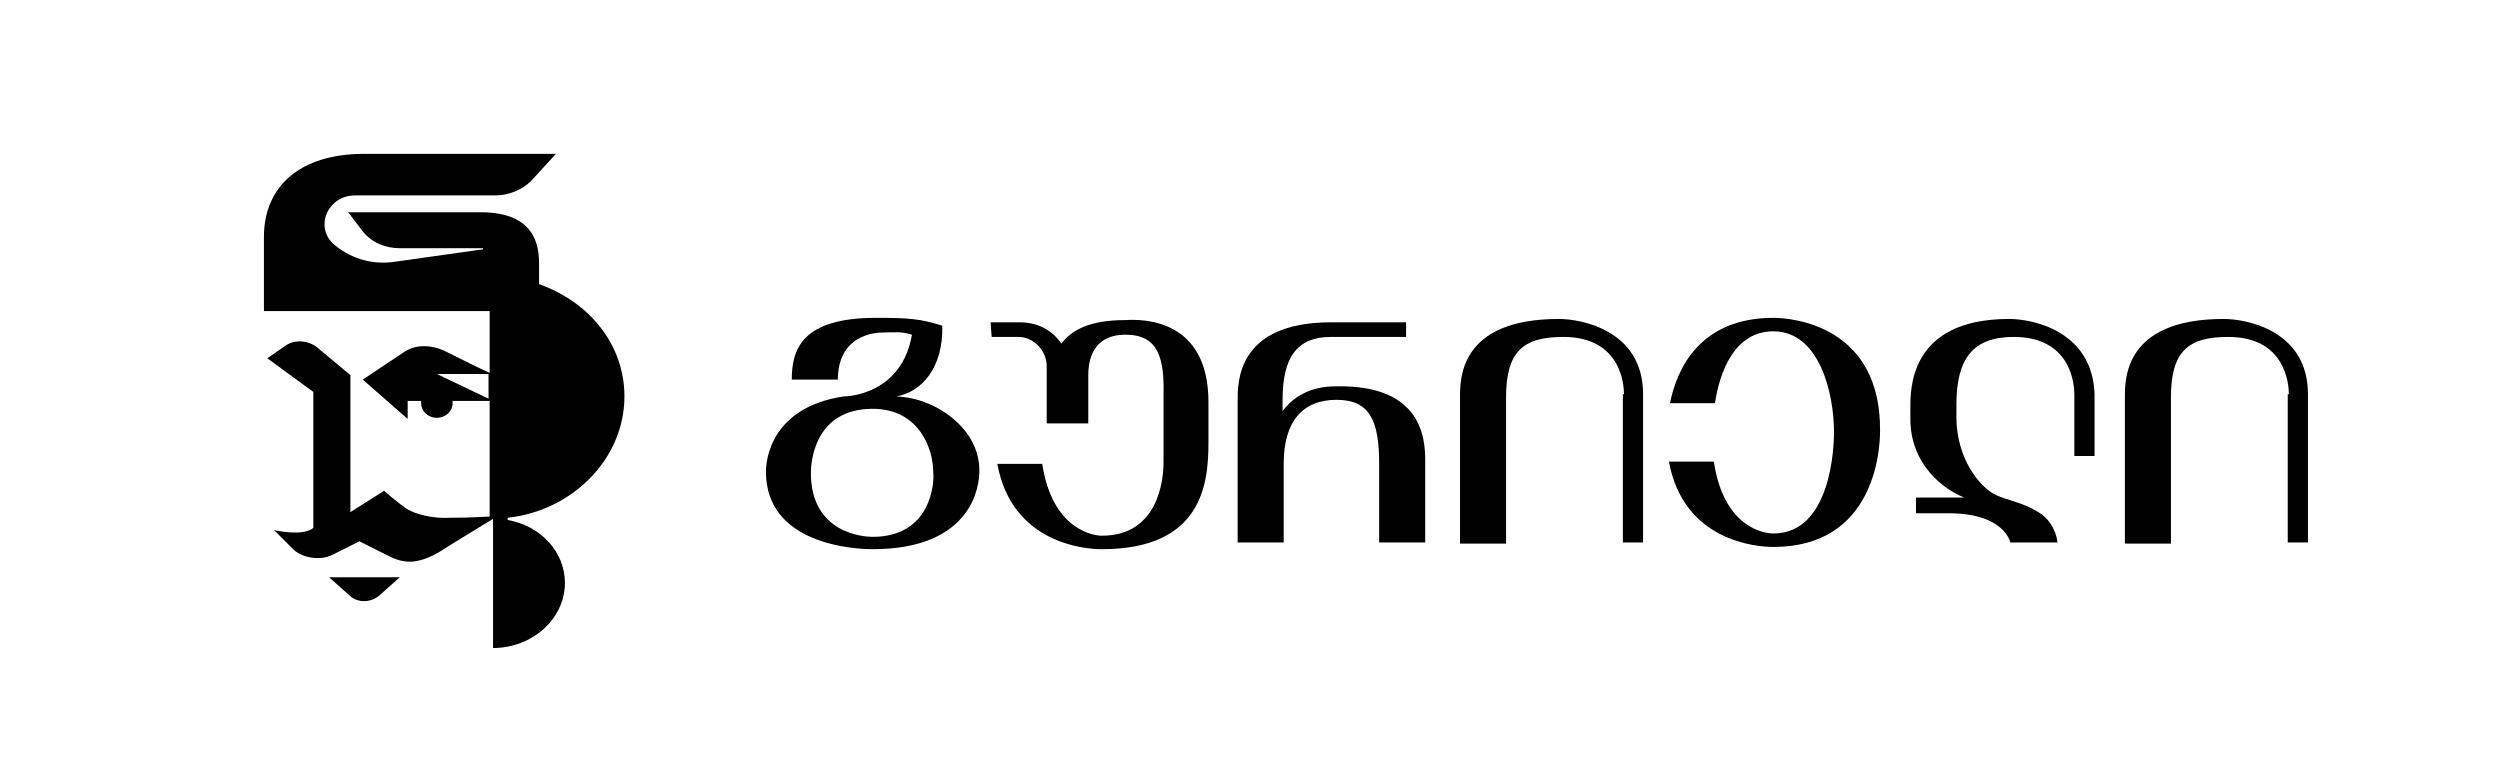
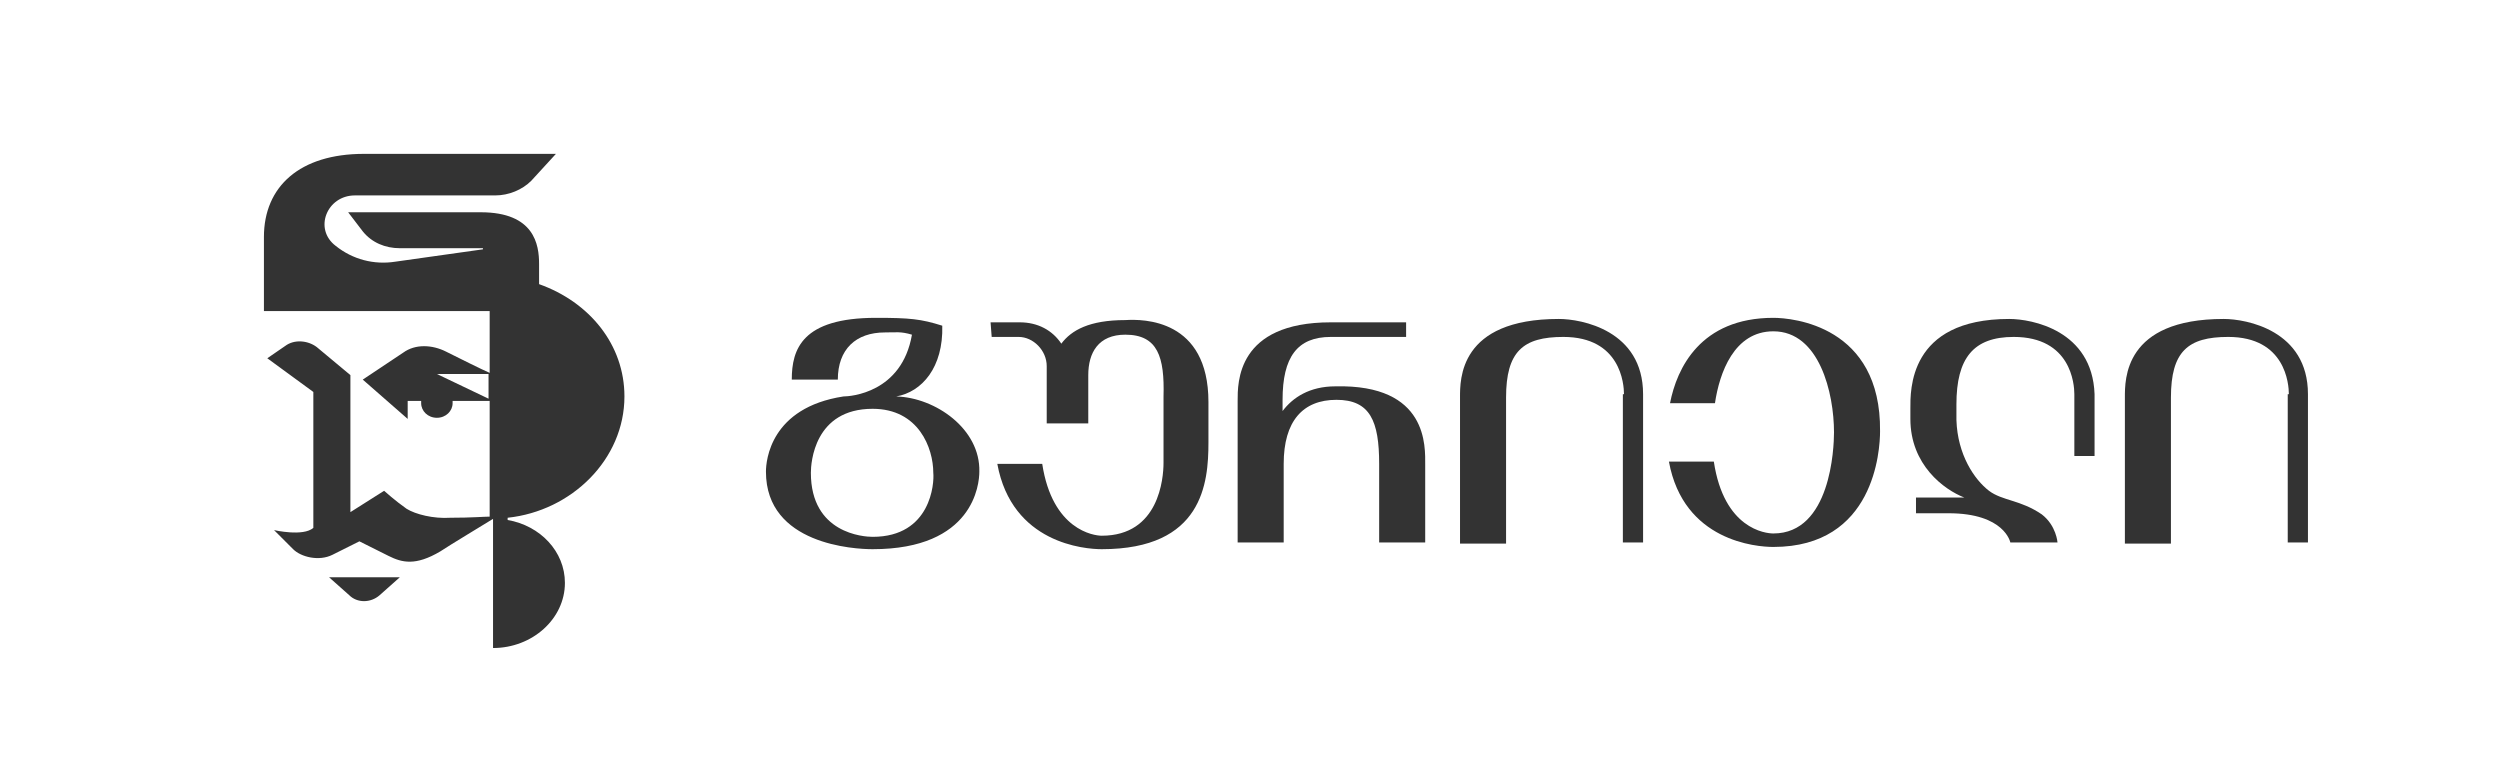
<svg xmlns="http://www.w3.org/2000/svg" version="1.1" x="0px" y="0px" viewBox="0 0 222.6 68.9" style="enable-background:new 0 0 222.6 68.9;" xml:space="preserve">
+   <style type="text/css">
+ 	.st0{fill:#333333;}
+ </style>
  <g id="Layer_1">
</g>
  <g id="Layer_2">
    <g>
      <g>
-         <path d="M203.8,35.1c0-0.9-0.3-5.1-5.4-5.1c-3.6,0-5.1,1.3-5.1,5.4v13h-4.1v-13c0-1.6-0.1-7,8.8-7c2,0,7.5,1,7.5,6.7v13.2h-1.8     V35.1z" />
-         <path d="M157.9,28.3c-6.5,0-8.6,4.5-9.2,7.6h4c0.4-2.7,1.7-6.4,5.2-6.4c4.1,0,5.4,5.5,5.4,9c0,1.4-0.3,9-5.4,9     c-0.7,0-4.4-0.4-5.3-6.4h-4c1.3,7.1,7.8,7.6,9.3,7.6c9,0,9.5-8.6,9.5-10.3C167.5,29,159.6,28.3,157.9,28.3z" />
-         <path d="M178.9,28.4c-9,0-8.8,6.4-8.8,8v0.9c0,4.1,3,6.3,4.8,7c-1.8,0-4.3,0-4.3,0v1.4c0,0,0.2,0,2.9,0c5,0,5.5,2.6,5.5,2.6h4.2     c0,0-0.1-1.5-1.4-2.5c-1.9-1.3-3.5-1.2-4.7-2.1c-1.3-1-2.8-3.2-2.9-6.3V36c0-4.1,1.5-6,5.1-6c5.1,0,5.4,4.2,5.4,5.1v5.5h1.8v-5.5     C186.3,29.4,180.9,28.4,178.9,28.4z" />
+         <path class="st0" d="M203.8,35.1c0-0.9-0.3-5.1-5.4-5.1c-3.6,0-5.1,1.3-5.1,5.4v13h-4.1v-13c0-1.6-0.1-7,8.8-7c2,0,7.5,1,7.5,6.7     v13.2h-1.8V35.1z" />
+         <path class="st0" d="M157.9,28.3c-6.5,0-8.6,4.5-9.2,7.6h4c0.4-2.7,1.7-6.4,5.2-6.4c4.1,0,5.4,5.5,5.4,9c0,1.4-0.3,9-5.4,9     c-0.7,0-4.4-0.4-5.3-6.4h-4c1.3,7.1,7.8,7.6,9.3,7.6c9,0,9.5-8.6,9.5-10.3C167.5,29,159.6,28.3,157.9,28.3z" />
+         <path class="st0" d="M178.9,28.4c-9,0-8.8,6.4-8.8,8v0.9c0,4.1,3,6.3,4.8,7c-1.8,0-4.3,0-4.3,0v1.4c0,0,0.2,0,2.9,0     c5,0,5.5,2.6,5.5,2.6h4.2c0,0-0.1-1.5-1.4-2.5c-1.9-1.3-3.5-1.2-4.7-2.1c-1.3-1-2.8-3.2-2.9-6.3V36c0-4.1,1.5-6,5.1-6     c5.1,0,5.4,4.2,5.4,5.1v5.5h1.8v-5.5C186.3,29.4,180.9,28.4,178.9,28.4z" />
        <g>
-           <path d="M126.9,41.4v6.9h-4.1v-7c0-3.8-0.8-5.7-3.8-5.7c-3,0-4.7,1.9-4.7,5.7v7h-4.1v-6.9c0,0,0,0,0,0v-5.7c0-1.6-0.1-7,8.3-7      h6.7V30h-6.7c-3,0-4.3,1.8-4.3,5.6v1c0.9-1.2,2.4-2.2,4.7-2.2C127.2,34.2,126.9,39.8,126.9,41.4z" />
+           <path class="st0" d="M126.9,41.4v6.9h-4.1v-7c0-3.8-0.8-5.7-3.8-5.7c-3,0-4.7,1.9-4.7,5.7v7h-4.1v-6.9c0,0,0,0,0,0v-5.7      c0-1.6-0.1-7,8.3-7h6.7V30h-6.7c-3,0-4.3,1.8-4.3,5.6v1c0.9-1.2,2.4-2.2,4.7-2.2C127.2,34.2,126.9,39.8,126.9,41.4z" />
        </g>
        <g>
-           <path d="M79.8,35.3c2.3-0.4,4.2-2.6,4.1-6.3C82,28.4,81,28.3,78,28.3c-6.6,0-7.5,2.8-7.5,5.5h4.1c0-2.7,1.6-4.2,4.2-4.2      c1,0,1.4-0.1,2.4,0.2c-0.9,5.2-5.5,5.5-6.1,5.5c-6.5,1-6.9,5.7-6.9,6.7c0,6.5,7.9,6.9,9.5,6.9c9,0,9.5-5.8,9.5-6.9      C87.3,38.2,83.3,35.4,79.8,35.3z M77.7,47.8c-0.8,0-5.5-0.3-5.5-5.7c0-0.9,0.3-5.7,5.5-5.7c4.1,0,5.4,3.5,5.4,5.7      C83.2,43,82.9,47.8,77.7,47.8z" />
+           <path class="st0" d="M79.8,35.3c2.3-0.4,4.2-2.6,4.1-6.3C82,28.4,81,28.3,78,28.3c-6.6,0-7.5,2.8-7.5,5.5h4.1      c0-2.7,1.6-4.2,4.2-4.2c1,0,1.4-0.1,2.4,0.2c-0.9,5.2-5.5,5.5-6.1,5.5c-6.5,1-6.9,5.7-6.9,6.7c0,6.5,7.9,6.9,9.5,6.9      c9,0,9.5-5.8,9.5-6.9C87.3,38.2,83.3,35.4,79.8,35.3z M77.7,47.8c-0.8,0-5.5-0.3-5.5-5.7c0-0.9,0.3-5.7,5.5-5.7      c4.1,0,5.4,3.5,5.4,5.7C83.2,43,82.9,47.8,77.7,47.8z" />
        </g>
        <g>
-           <path d="M107.6,35.8v3.6c0,3.6-0.5,9.5-9.5,9.5c-1.5,0-8-0.5-9.3-7.6h4c0.9,5.9,4.6,6.4,5.3,6.4c5.1,0,5.5-5.1,5.5-6.5      c0-0.4,0-5.5,0-5.9c0.1-3.5-0.5-5.5-3.4-5.5c-2.4,0-3.3,1.6-3.3,3.6c0,2.3,0,4.3,0,4.3h-3.7c0,0,0-5.1,0-5.1      c0-1.4-1.2-2.6-2.5-2.6c-1.2,0-2.4,0-2.4,0l-0.1-1.3c0,0,1.7,0,2.6,0c1.6,0,2.9,0.7,3.7,1.9c0.9-1.2,2.5-2.1,5.7-2.1      C101.8,28.4,107.6,28.4,107.6,35.8z" />
+           <path class="st0" d="M107.6,35.8v3.6c0,3.6-0.5,9.5-9.5,9.5c-1.5,0-8-0.5-9.3-7.6h4c0.9,5.9,4.6,6.4,5.3,6.4      c5.1,0,5.5-5.1,5.5-6.5c0-0.4,0-5.5,0-5.9c0.1-3.5-0.5-5.5-3.4-5.5c-2.4,0-3.3,1.6-3.3,3.6c0,2.3,0,4.3,0,4.3h-3.7      c0,0,0-5.1,0-5.1c0-1.4-1.2-2.6-2.5-2.6c-1.2,0-2.4,0-2.4,0l-0.1-1.3c0,0,1.7,0,2.6,0c1.6,0,2.9,0.7,3.7,1.9      c0.9-1.2,2.5-2.1,5.7-2.1C101.8,28.4,107.6,28.4,107.6,35.8z" />
        </g>
-         <path d="M144.6,35.1c0-0.9-0.3-5.1-5.4-5.1c-3.6,0-5.1,1.3-5.1,5.4v13h-4.1v-13c0-1.6-0.1-7,8.8-7c2,0,7.5,1,7.5,6.7v13.2h-1.8     V35.1z" />
+         <path class="st0" d="M144.6,35.1c0-0.9-0.3-5.1-5.4-5.1c-3.6,0-5.1,1.3-5.1,5.4v13h-4.1v-13c0-1.6-0.1-7,8.8-7c2,0,7.5,1,7.5,6.7     v13.2h-1.8V35.1z" />
      </g>
      <g>
-         <path d="M31.1,53c0.7,0.7,1.9,0.7,2.7,0l1.8-1.6h-6.3L31.1,53z" />
-         <path d="M55.6,35.3c0-4.6-3.1-8.4-7.6-10v-1.8c0-1.7-0.4-4.6-5.2-4.6H31l1.3,1.7c0.8,1,2,1.5,3.3,1.5H43v0.1l-7.8,1.1     c-1.9,0.3-3.8-0.2-5.3-1.4c-2-1.5-0.8-4.5,1.7-4.5c0,0,0,0,0,0h12.5c1.2,0,2.4-0.5,3.2-1.3l2.2-2.4H32.4c-5.7,0-8.9,2.9-8.9,7.4     v6.6c0,0,0.1,0,0.2,0v0c0,0,12.8,0,19.9,0v5.5c-0.7-0.3-2.7-1.3-3.9-1.9c-1.2-0.6-2.7-0.7-3.8,0.1l-3.6,2.4l4,3.5v-1.6h1.2     c0,0.1,0,0.1,0,0.2c0,0.7,0.6,1.3,1.4,1.3s1.4-0.6,1.4-1.3c0-0.1,0-0.1,0-0.2h3.3V46c-0.5,0-1.6,0.1-3.5,0.1     c-1.5,0.1-3.1-0.3-3.9-0.8c-1-0.7-2-1.6-2-1.6l-3,1.9V33.4l-3-2.5c-0.8-0.6-2-0.7-2.8-0.1l-1.6,1.1l4.1,3c0,0,0,4.1,0,12.1     c-0.9,0.8-3.5,0.2-3.5,0.2s1.3,1.3,1.7,1.7c0.7,0.7,2.3,1.1,3.5,0.5c0.6-0.3,2.4-1.2,2.4-1.2l2.6,1.3c1.2,0.6,2.4,0.9,4.6-0.4     c0.9-0.6,3.9-2.4,4.7-2.9v0.1c0,0,0,0,0,0v11.4c3.5,0,6.4-2.6,6.4-5.8c0-2.8-2.2-5.1-5.1-5.6v-0.2C50.9,45.5,55.6,40.9,55.6,35.3     z M43.5,35.5l-4.6-2.2h4.6V35.5z" />
+         <path class="st0" d="M31.1,53c0.7,0.7,1.9,0.7,2.7,0l1.8-1.6h-6.3L31.1,53z" />
+         <path class="st0" d="M55.6,35.3c0-4.6-3.1-8.4-7.6-10v-1.8c0-1.7-0.4-4.6-5.2-4.6H31l1.3,1.7c0.8,1,2,1.5,3.3,1.5H43v0.1     l-7.8,1.1c-1.9,0.3-3.8-0.2-5.3-1.4c-2-1.5-0.8-4.5,1.7-4.5c0,0,0,0,0,0h12.5c1.2,0,2.4-0.5,3.2-1.3l2.2-2.4H32.4     c-5.7,0-8.9,2.9-8.9,7.4v6.6c0,0,0.1,0,0.2,0v0c0,0,12.8,0,19.9,0v5.5c-0.7-0.3-2.7-1.3-3.9-1.9c-1.2-0.6-2.7-0.7-3.8,0.1     l-3.6,2.4l4,3.5v-1.6h1.2c0,0.1,0,0.1,0,0.2c0,0.7,0.6,1.3,1.4,1.3s1.4-0.6,1.4-1.3c0-0.1,0-0.1,0-0.2h3.3V46     c-0.5,0-1.6,0.1-3.5,0.1c-1.5,0.1-3.1-0.3-3.9-0.8c-1-0.7-2-1.6-2-1.6l-3,1.9V33.4l-3-2.5c-0.8-0.6-2-0.7-2.8-0.1l-1.6,1.1l4.1,3     c0,0,0,4.1,0,12.1c-0.9,0.8-3.5,0.2-3.5,0.2s1.3,1.3,1.7,1.7c0.7,0.7,2.3,1.1,3.5,0.5c0.6-0.3,2.4-1.2,2.4-1.2l2.6,1.3     c1.2,0.6,2.4,0.9,4.6-0.4c0.9-0.6,3.9-2.4,4.7-2.9v0.1c0,0,0,0,0,0v11.4c3.5,0,6.4-2.6,6.4-5.8c0-2.8-2.2-5.1-5.1-5.6v-0.2     C50.9,45.5,55.6,40.9,55.6,35.3z M43.5,35.5l-4.6-2.2h4.6V35.5z" />
      </g>
    </g>
  </g>
</svg>
